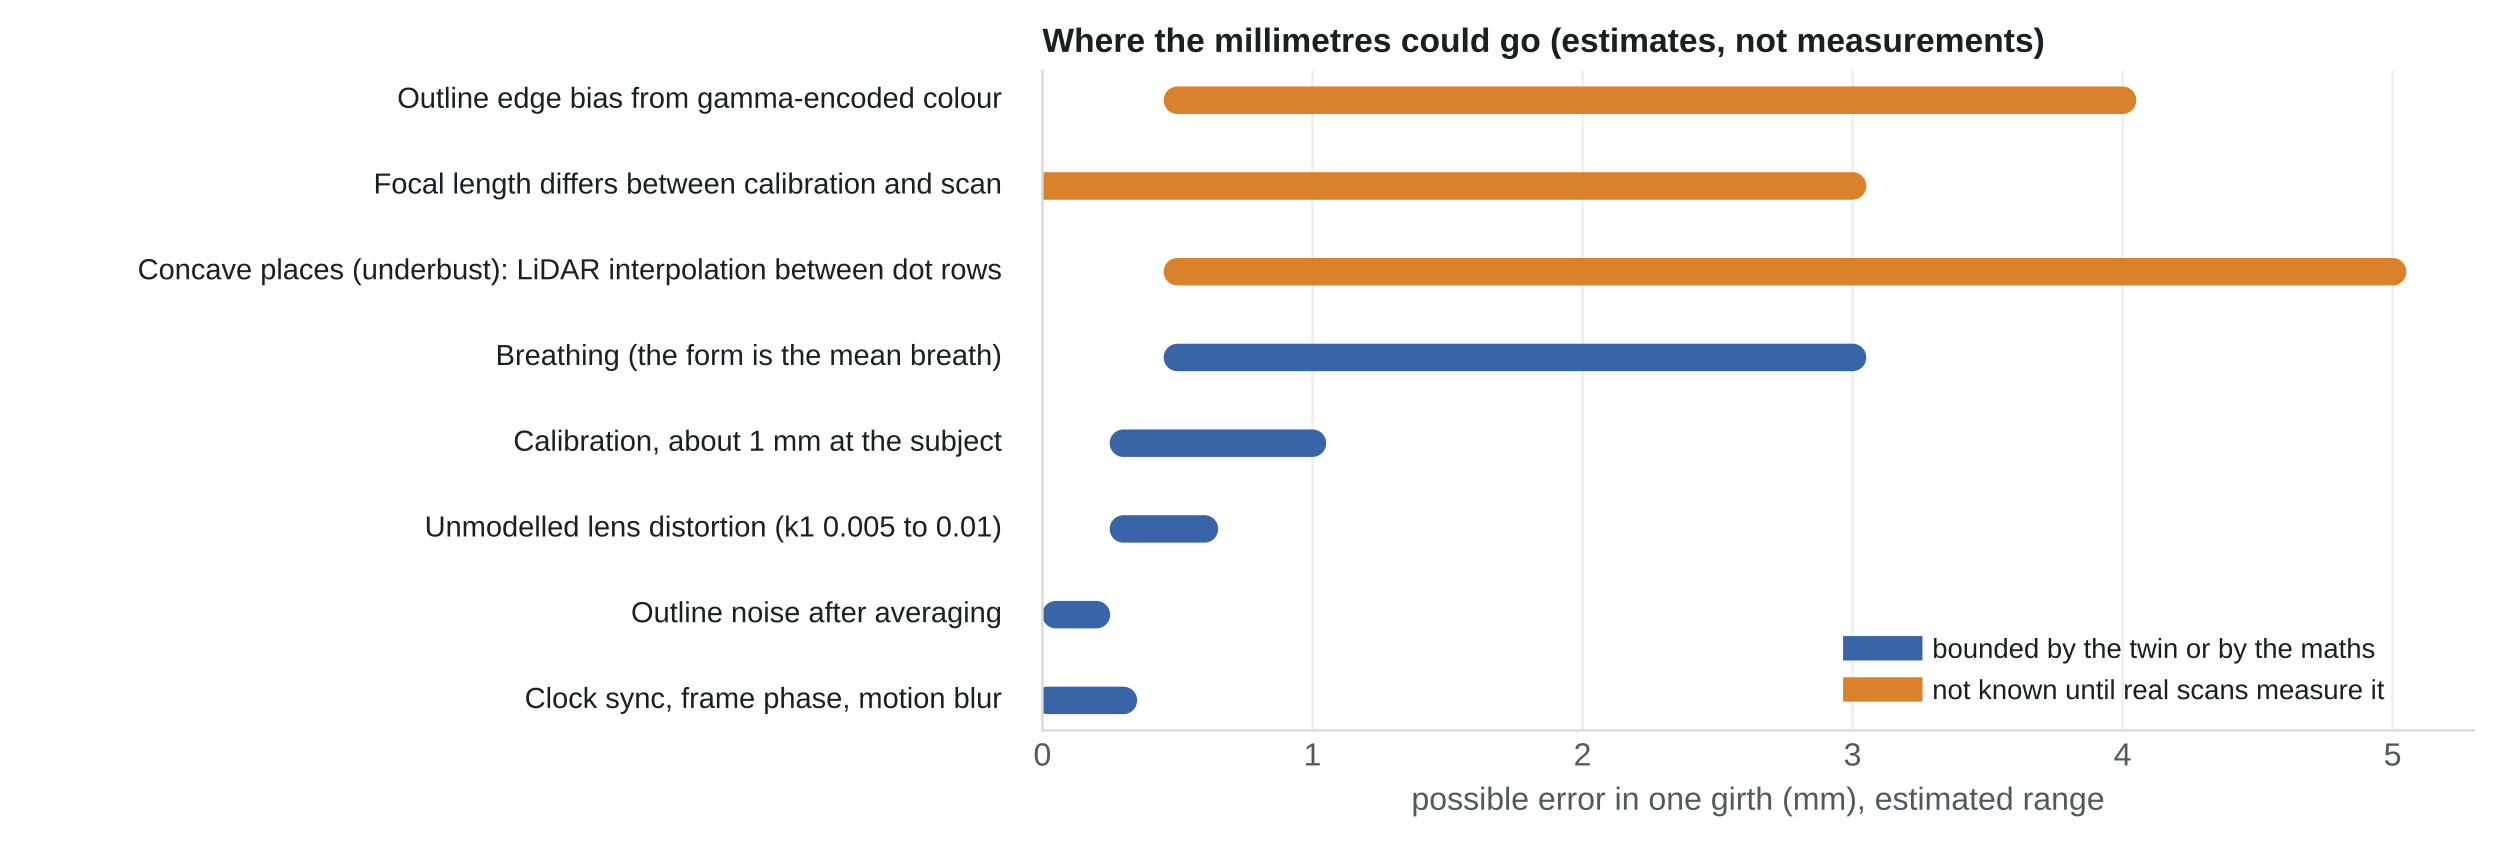
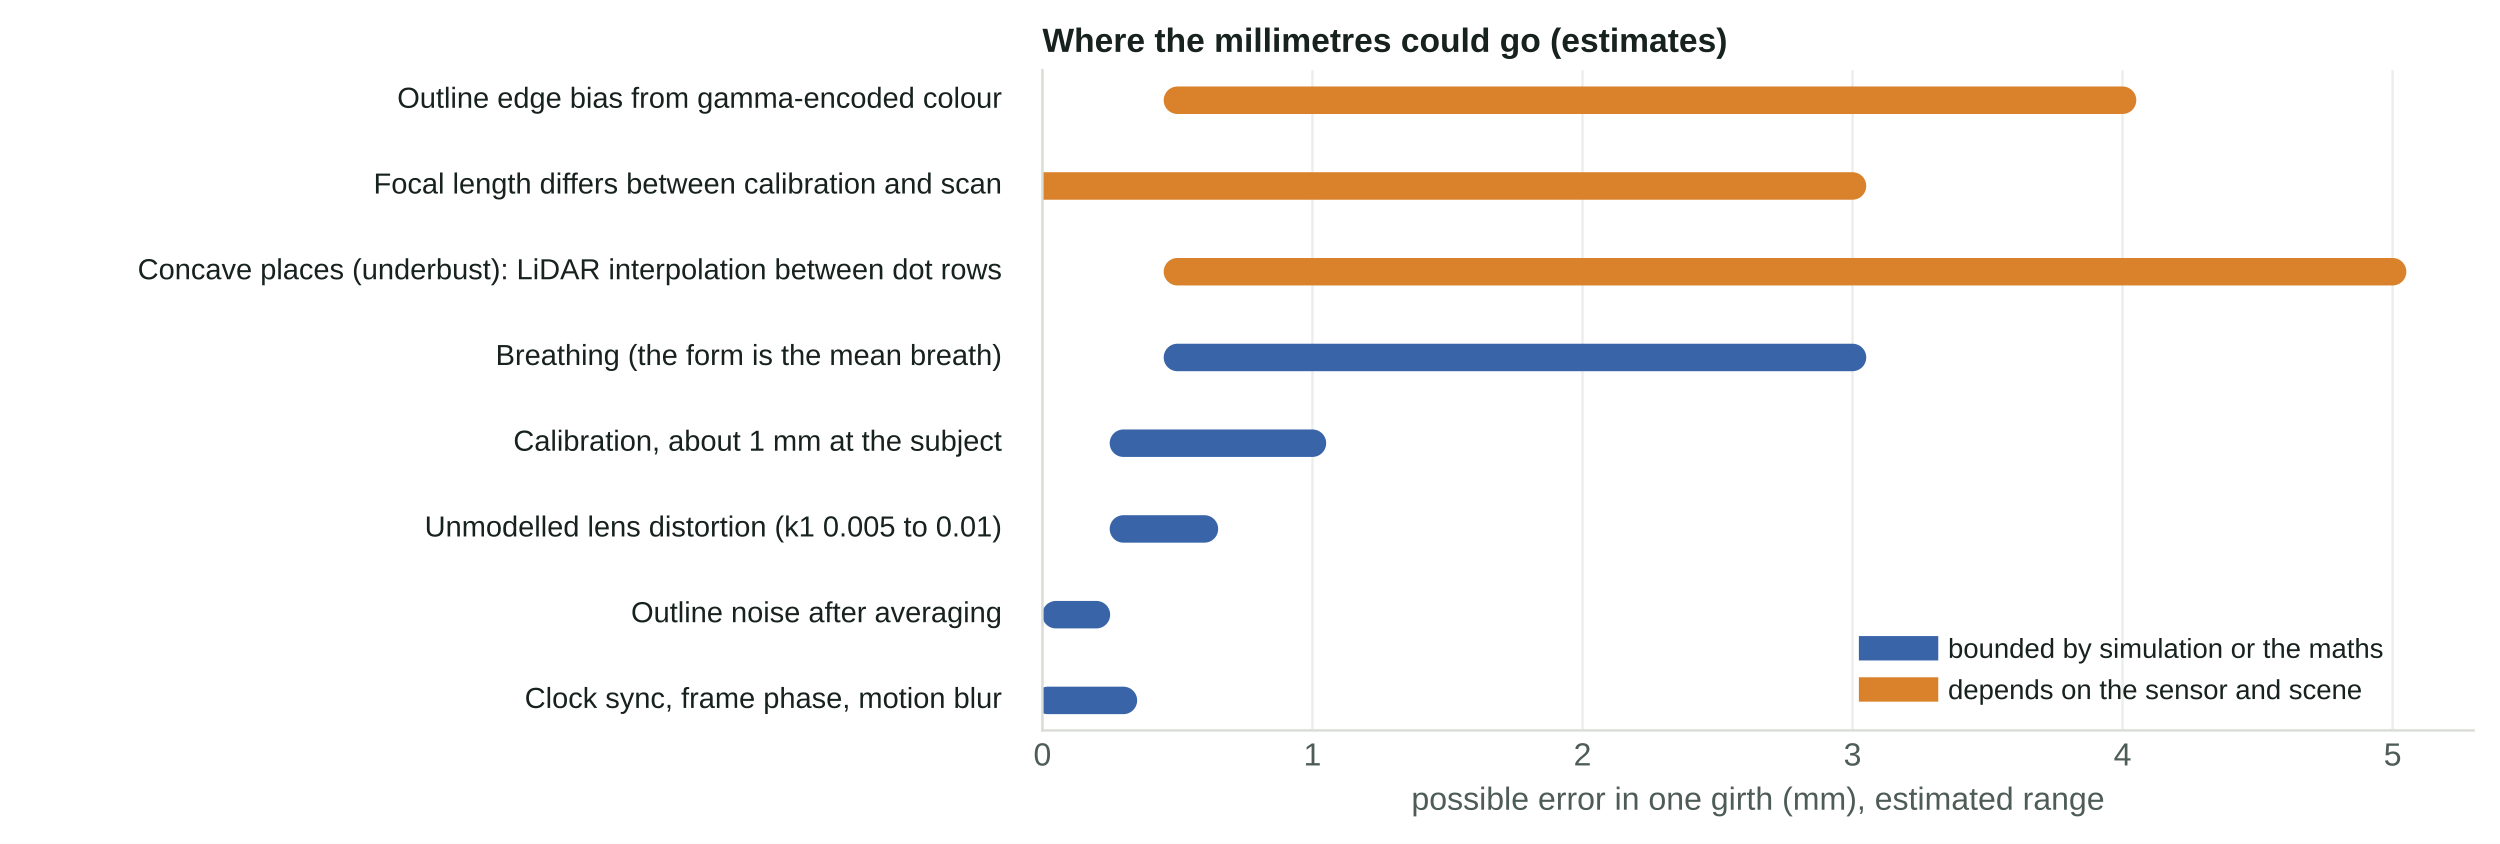
<svg xmlns="http://www.w3.org/2000/svg" width="818.746pt" height="276.355pt" viewBox="0 0 818.746 276.355" version="1.1">
  <defs>
    <style type="text/css">*{stroke-linejoin: round; stroke-linecap: butt}</style>
  </defs>
  <g id="figure_1">
    <g id="patch_1">
      <path d="M 0 276.355  L 818.746 276.355  L 818.746 0  L 0 0  z " style="fill: #ffffff" />
    </g>
    <g id="axes_1">
      <g id="patch_2">
        <path d="M 341.386 239.214  L 810.106 239.214  L 810.106 22.998  L 341.386 22.998  z " style="fill: #ffffff" />
      </g>
      <g id="matplotlib.axis_1">
        <g id="xtick_1">
          <g id="line2d_1">
-             <path d="M 341.386 239.214  L 341.386 22.998  " clip-path="url(#p3450130eec)" style="fill: none; stroke: #eceee9; stroke-width: 0.8; stroke-linecap: square" />
+             <path d="M 341.386 239.214  L 341.386 22.998  " clip-path="url(#pcd0f848124)" style="fill: none; stroke: #eceee9; stroke-width: 0.8; stroke-linecap: square" />
          </g>
          <g id="line2d_2" />
          <g id="text_1">
            <text style="font-size: 10.5px; font-family: 'Public Sans', 'Helvetica Neue', 'Arial', 'DejaVu Sans', sans-serif; text-anchor: middle; fill: #4e5c57" x="341.386" y="250.692" transform="rotate(-0 341.3862 250.6918)">0</text>
          </g>
        </g>
        <g id="xtick_2">
          <g id="line2d_3">
-             <path d="M 429.824 239.214  L 429.824 22.998  " clip-path="url(#p3450130eec)" style="fill: none; stroke: #eceee9; stroke-width: 0.8; stroke-linecap: square" />
+             <path d="M 429.824 239.214  L 429.824 22.998  " clip-path="url(#pcd0f848124)" style="fill: none; stroke: #eceee9; stroke-width: 0.8; stroke-linecap: square" />
          </g>
          <g id="line2d_4" />
          <g id="text_2">
            <text style="font-size: 10.5px; font-family: 'Public Sans', 'Helvetica Neue', 'Arial', 'DejaVu Sans', sans-serif; text-anchor: middle; fill: #4e5c57" x="429.824" y="250.692" transform="rotate(-0 429.8239 250.6918)">1</text>
          </g>
        </g>
        <g id="xtick_3">
          <g id="line2d_5">
-             <path d="M 518.262 239.214  L 518.262 22.998  " clip-path="url(#p3450130eec)" style="fill: none; stroke: #eceee9; stroke-width: 0.8; stroke-linecap: square" />
+             <path d="M 518.262 239.214  L 518.262 22.998  " clip-path="url(#pcd0f848124)" style="fill: none; stroke: #eceee9; stroke-width: 0.8; stroke-linecap: square" />
          </g>
          <g id="line2d_6" />
          <g id="text_3">
            <text style="font-size: 10.5px; font-family: 'Public Sans', 'Helvetica Neue', 'Arial', 'DejaVu Sans', sans-serif; text-anchor: middle; fill: #4e5c57" x="518.262" y="250.692" transform="rotate(-0 518.2617 250.6918)">2</text>
          </g>
        </g>
        <g id="xtick_4">
          <g id="line2d_7">
-             <path d="M 606.699 239.214  L 606.699 22.998  " clip-path="url(#p3450130eec)" style="fill: none; stroke: #eceee9; stroke-width: 0.8; stroke-linecap: square" />
+             <path d="M 606.699 239.214  L 606.699 22.998  " clip-path="url(#pcd0f848124)" style="fill: none; stroke: #eceee9; stroke-width: 0.8; stroke-linecap: square" />
          </g>
          <g id="line2d_8" />
          <g id="text_4">
            <text style="font-size: 10.5px; font-family: 'Public Sans', 'Helvetica Neue', 'Arial', 'DejaVu Sans', sans-serif; text-anchor: middle; fill: #4e5c57" x="606.699" y="250.692" transform="rotate(-0 606.6994 250.6918)">3</text>
          </g>
        </g>
        <g id="xtick_5">
          <g id="line2d_9">
-             <path d="M 695.137 239.214  L 695.137 22.998  " clip-path="url(#p3450130eec)" style="fill: none; stroke: #eceee9; stroke-width: 0.8; stroke-linecap: square" />
+             <path d="M 695.137 239.214  L 695.137 22.998  " clip-path="url(#pcd0f848124)" style="fill: none; stroke: #eceee9; stroke-width: 0.8; stroke-linecap: square" />
          </g>
          <g id="line2d_10" />
          <g id="text_5">
            <text style="font-size: 10.5px; font-family: 'Public Sans', 'Helvetica Neue', 'Arial', 'DejaVu Sans', sans-serif; text-anchor: middle; fill: #4e5c57" x="695.137" y="250.692" transform="rotate(-0 695.1372 250.6918)">4</text>
          </g>
        </g>
        <g id="xtick_6">
          <g id="line2d_11">
-             <path d="M 783.575 239.214  L 783.575 22.998  " clip-path="url(#p3450130eec)" style="fill: none; stroke: #eceee9; stroke-width: 0.8; stroke-linecap: square" />
+             <path d="M 783.575 239.214  L 783.575 22.998  " clip-path="url(#pcd0f848124)" style="fill: none; stroke: #eceee9; stroke-width: 0.8; stroke-linecap: square" />
          </g>
          <g id="line2d_12" />
          <g id="text_6">
            <text style="font-size: 10.5px; font-family: 'Public Sans', 'Helvetica Neue', 'Arial', 'DejaVu Sans', sans-serif; text-anchor: middle; fill: #4e5c57" x="783.575" y="250.692" transform="rotate(-0 783.5749 250.6918)">5</text>
          </g>
        </g>
        <g id="text_7">
          <text style="font-size: 10.5px; font-family: 'Public Sans', 'Helvetica Neue', 'Arial', 'DejaVu Sans', sans-serif; text-anchor: middle; fill: #4e5c57" x="575.746" y="265.193" transform="rotate(-0 575.7462 265.1926)">possible error in one girth (mm), estimated range</text>
        </g>
      </g>
      <g id="matplotlib.axis_2" />
      <g id="line2d_13">
-         <path d="M 343.155 229.386  L 367.918 229.386  " clip-path="url(#p3450130eec)" style="fill: none; stroke: #3a64a8; stroke-width: 9; stroke-linecap: round" />
+         <path d="M 343.155 229.386  L 367.918 229.386  " clip-path="url(#pcd0f848124)" style="fill: none; stroke: #3a64a8; stroke-width: 9; stroke-linecap: round" />
      </g>
      <g id="line2d_14">
-         <path d="M 345.808 201.306  L 359.074 201.306  " clip-path="url(#p3450130eec)" style="fill: none; stroke: #3a64a8; stroke-width: 9; stroke-linecap: round" />
+         <path d="M 345.808 201.306  L 359.074 201.306  " clip-path="url(#pcd0f848124)" style="fill: none; stroke: #3a64a8; stroke-width: 9; stroke-linecap: round" />
      </g>
      <g id="line2d_15">
-         <path d="M 367.918 173.226  L 394.449 173.226  " clip-path="url(#p3450130eec)" style="fill: none; stroke: #3a64a8; stroke-width: 9; stroke-linecap: round" />
+         <path d="M 367.918 173.226  L 394.449 173.226  " clip-path="url(#pcd0f848124)" style="fill: none; stroke: #3a64a8; stroke-width: 9; stroke-linecap: round" />
      </g>
      <g id="line2d_16">
-         <path d="M 367.918 145.146  L 429.824 145.146  " clip-path="url(#p3450130eec)" style="fill: none; stroke: #3a64a8; stroke-width: 9; stroke-linecap: round" />
+         <path d="M 367.918 145.146  L 429.824 145.146  " clip-path="url(#pcd0f848124)" style="fill: none; stroke: #3a64a8; stroke-width: 9; stroke-linecap: round" />
      </g>
      <g id="line2d_17">
-         <path d="M 385.605 117.066  L 606.699 117.066  " clip-path="url(#p3450130eec)" style="fill: none; stroke: #3a64a8; stroke-width: 9; stroke-linecap: round" />
+         <path d="M 385.605 117.066  L 606.699 117.066  " clip-path="url(#pcd0f848124)" style="fill: none; stroke: #3a64a8; stroke-width: 9; stroke-linecap: round" />
      </g>
      <g id="line2d_18">
-         <path d="M 385.605 88.986  L 783.575 88.986  " clip-path="url(#p3450130eec)" style="fill: none; stroke: #d9822b; stroke-width: 9; stroke-linecap: round" />
+         <path d="M 385.605 88.986  L 783.575 88.986  " clip-path="url(#pcd0f848124)" style="fill: none; stroke: #d9822b; stroke-width: 9; stroke-linecap: round" />
      </g>
      <g id="line2d_19">
-         <path d="M 341.386 60.906  L 606.699 60.906  " clip-path="url(#p3450130eec)" style="fill: none; stroke: #d9822b; stroke-width: 9; stroke-linecap: round" />
+         <path d="M 341.386 60.906  L 606.699 60.906  " clip-path="url(#pcd0f848124)" style="fill: none; stroke: #d9822b; stroke-width: 9; stroke-linecap: round" />
      </g>
      <g id="line2d_20">
-         <path d="M 385.605 32.826  L 695.137 32.826  " clip-path="url(#p3450130eec)" style="fill: none; stroke: #d9822b; stroke-width: 9; stroke-linecap: round" />
+         <path d="M 385.605 32.826  L 695.137 32.826  " clip-path="url(#pcd0f848124)" style="fill: none; stroke: #d9822b; stroke-width: 9; stroke-linecap: round" />
      </g>
      <g id="line2d_21" />
      <g id="line2d_22" />
      <g id="patch_3">
        <path d="M 341.386 239.214  L 341.386 22.998  " style="fill: none; stroke: #d9ddd6; stroke-width: 0.8; stroke-linejoin: miter; stroke-linecap: square" />
      </g>
      <g id="patch_4">
        <path d="M 341.386 239.214  L 810.106 239.214  " style="fill: none; stroke: #d9ddd6; stroke-width: 0.8; stroke-linejoin: miter; stroke-linecap: square" />
      </g>
      <g id="text_8">
        <text style="font-size: 9.5px; font-family: 'Public Sans', 'Helvetica Neue', 'Arial', 'DejaVu Sans', sans-serif; text-anchor: end; fill: #17221e" x="328.121" y="231.854" transform="rotate(-0 328.1205 231.8544)">Clock sync, frame phase, motion blur</text>
      </g>
      <g id="text_9">
        <text style="font-size: 9.5px; font-family: 'Public Sans', 'Helvetica Neue', 'Arial', 'DejaVu Sans', sans-serif; text-anchor: end; fill: #17221e" x="328.121" y="203.774" transform="rotate(-0 328.1205 203.7744)">Outline noise after averaging</text>
      </g>
      <g id="text_10">
        <text style="font-size: 9.5px; font-family: 'Public Sans', 'Helvetica Neue', 'Arial', 'DejaVu Sans', sans-serif; text-anchor: end; fill: #17221e" x="328.121" y="175.694" transform="rotate(-0 328.1205 175.6944)">Unmodelled lens distortion (k1 0.005 to 0.01)</text>
      </g>
      <g id="text_11">
        <text style="font-size: 9.5px; font-family: 'Public Sans', 'Helvetica Neue', 'Arial', 'DejaVu Sans', sans-serif; text-anchor: end; fill: #17221e" x="328.121" y="147.614" transform="rotate(-0 328.1205 147.6144)">Calibration, about 1 mm at the subject</text>
      </g>
      <g id="text_12">
        <text style="font-size: 9.5px; font-family: 'Public Sans', 'Helvetica Neue', 'Arial', 'DejaVu Sans', sans-serif; text-anchor: end; fill: #17221e" x="328.121" y="119.534" transform="rotate(-0 328.1205 119.5344)">Breathing (the form is the mean breath)</text>
      </g>
      <g id="text_13">
        <text style="font-size: 9.5px; font-family: 'Public Sans', 'Helvetica Neue', 'Arial', 'DejaVu Sans', sans-serif; text-anchor: end; fill: #17221e" x="328.121" y="91.454" transform="rotate(-0 328.1205 91.45443)">Concave places (underbust): LiDAR interpolation between dot rows</text>
      </g>
      <g id="text_14">
        <text style="font-size: 9.5px; font-family: 'Public Sans', 'Helvetica Neue', 'Arial', 'DejaVu Sans', sans-serif; text-anchor: end; fill: #17221e" x="328.121" y="63.374" transform="rotate(-0 328.1205 63.37443)">Focal length differs between calibration and scan</text>
      </g>
      <g id="text_15">
        <text style="font-size: 9.5px; font-family: 'Public Sans', 'Helvetica Neue', 'Arial', 'DejaVu Sans', sans-serif; text-anchor: end; fill: #17221e" x="328.121" y="35.294" transform="rotate(-0 328.1205 35.29443)">Outline edge bias from gamma-encoded colour</text>
      </g>
      <g id="text_16">
-         <text style="font-weight: 700; font-size: 11px; font-family: 'Public Sans', 'Helvetica Neue', 'Arial', 'DejaVu Sans', sans-serif; text-anchor: start; fill: #17221e" x="341.386" y="16.998" transform="rotate(-0 341.3862 16.99828)">Where the millimetres could go (estimates, not measurements)</text>
+         <text style="font-weight: 700; font-size: 11px; font-family: 'Public Sans', 'Helvetica Neue', 'Arial', 'DejaVu Sans', sans-serif; text-anchor: start; fill: #17221e" x="341.386" y="16.998" transform="rotate(-0 341.3862 16.99828)">Where the millimetres could go (estimates)</text>
      </g>
      <g id="legend_1">
        <g id="line2d_23">
-           <path d="M 607.603 212.301  L 616.603 212.301  L 625.603 212.301  " style="fill: none; stroke: #3a64a8; stroke-width: 8; stroke-linecap: square" />
+           <path d="M 612.778 212.301  L 621.778 212.301  L 630.778 212.301  " style="fill: none; stroke: #3a64a8; stroke-width: 8; stroke-linecap: square" />
        </g>
        <g id="text_17">
-           <text style="font-size: 9px; font-family: 'Public Sans', 'Helvetica Neue', 'Arial', 'DejaVu Sans', sans-serif; text-anchor: start; fill: #17221e" x="632.803" y="215.451" transform="rotate(-0 632.8034 215.4515)">bounded by the twin or by the maths</text>
+           <text style="font-size: 9px; font-family: 'Public Sans', 'Helvetica Neue', 'Arial', 'DejaVu Sans', sans-serif; text-anchor: start; fill: #17221e" x="637.978" y="215.451" transform="rotate(-0 637.9784 215.4515)">bounded by simulation or the maths</text>
        </g>
        <g id="line2d_24">
-           <path d="M 607.603 225.802  L 616.603 225.802  L 625.603 225.802  " style="fill: none; stroke: #d9822b; stroke-width: 8; stroke-linecap: square" />
+           <path d="M 612.778 225.802  L 621.778 225.802  L 630.778 225.802  " style="fill: none; stroke: #d9822b; stroke-width: 8; stroke-linecap: square" />
        </g>
        <g id="text_18">
-           <text style="font-size: 9px; font-family: 'Public Sans', 'Helvetica Neue', 'Arial', 'DejaVu Sans', sans-serif; text-anchor: start; fill: #17221e" x="632.803" y="228.952" transform="rotate(-0 632.8034 228.9522)">not known until real scans measure it</text>
+           <text style="font-size: 9px; font-family: 'Public Sans', 'Helvetica Neue', 'Arial', 'DejaVu Sans', sans-serif; text-anchor: start; fill: #17221e" x="637.978" y="228.952" transform="rotate(-0 637.9784 228.9522)">depends on the sensor and scene</text>
        </g>
      </g>
    </g>
  </g>
  <defs>
-     <clipPath id="p3450130eec">
+     <clipPath id="pcd0f848124">
      <rect x="341.386" y="22.998" width="468.72" height="216.216" />
    </clipPath>
  </defs>
</svg>
